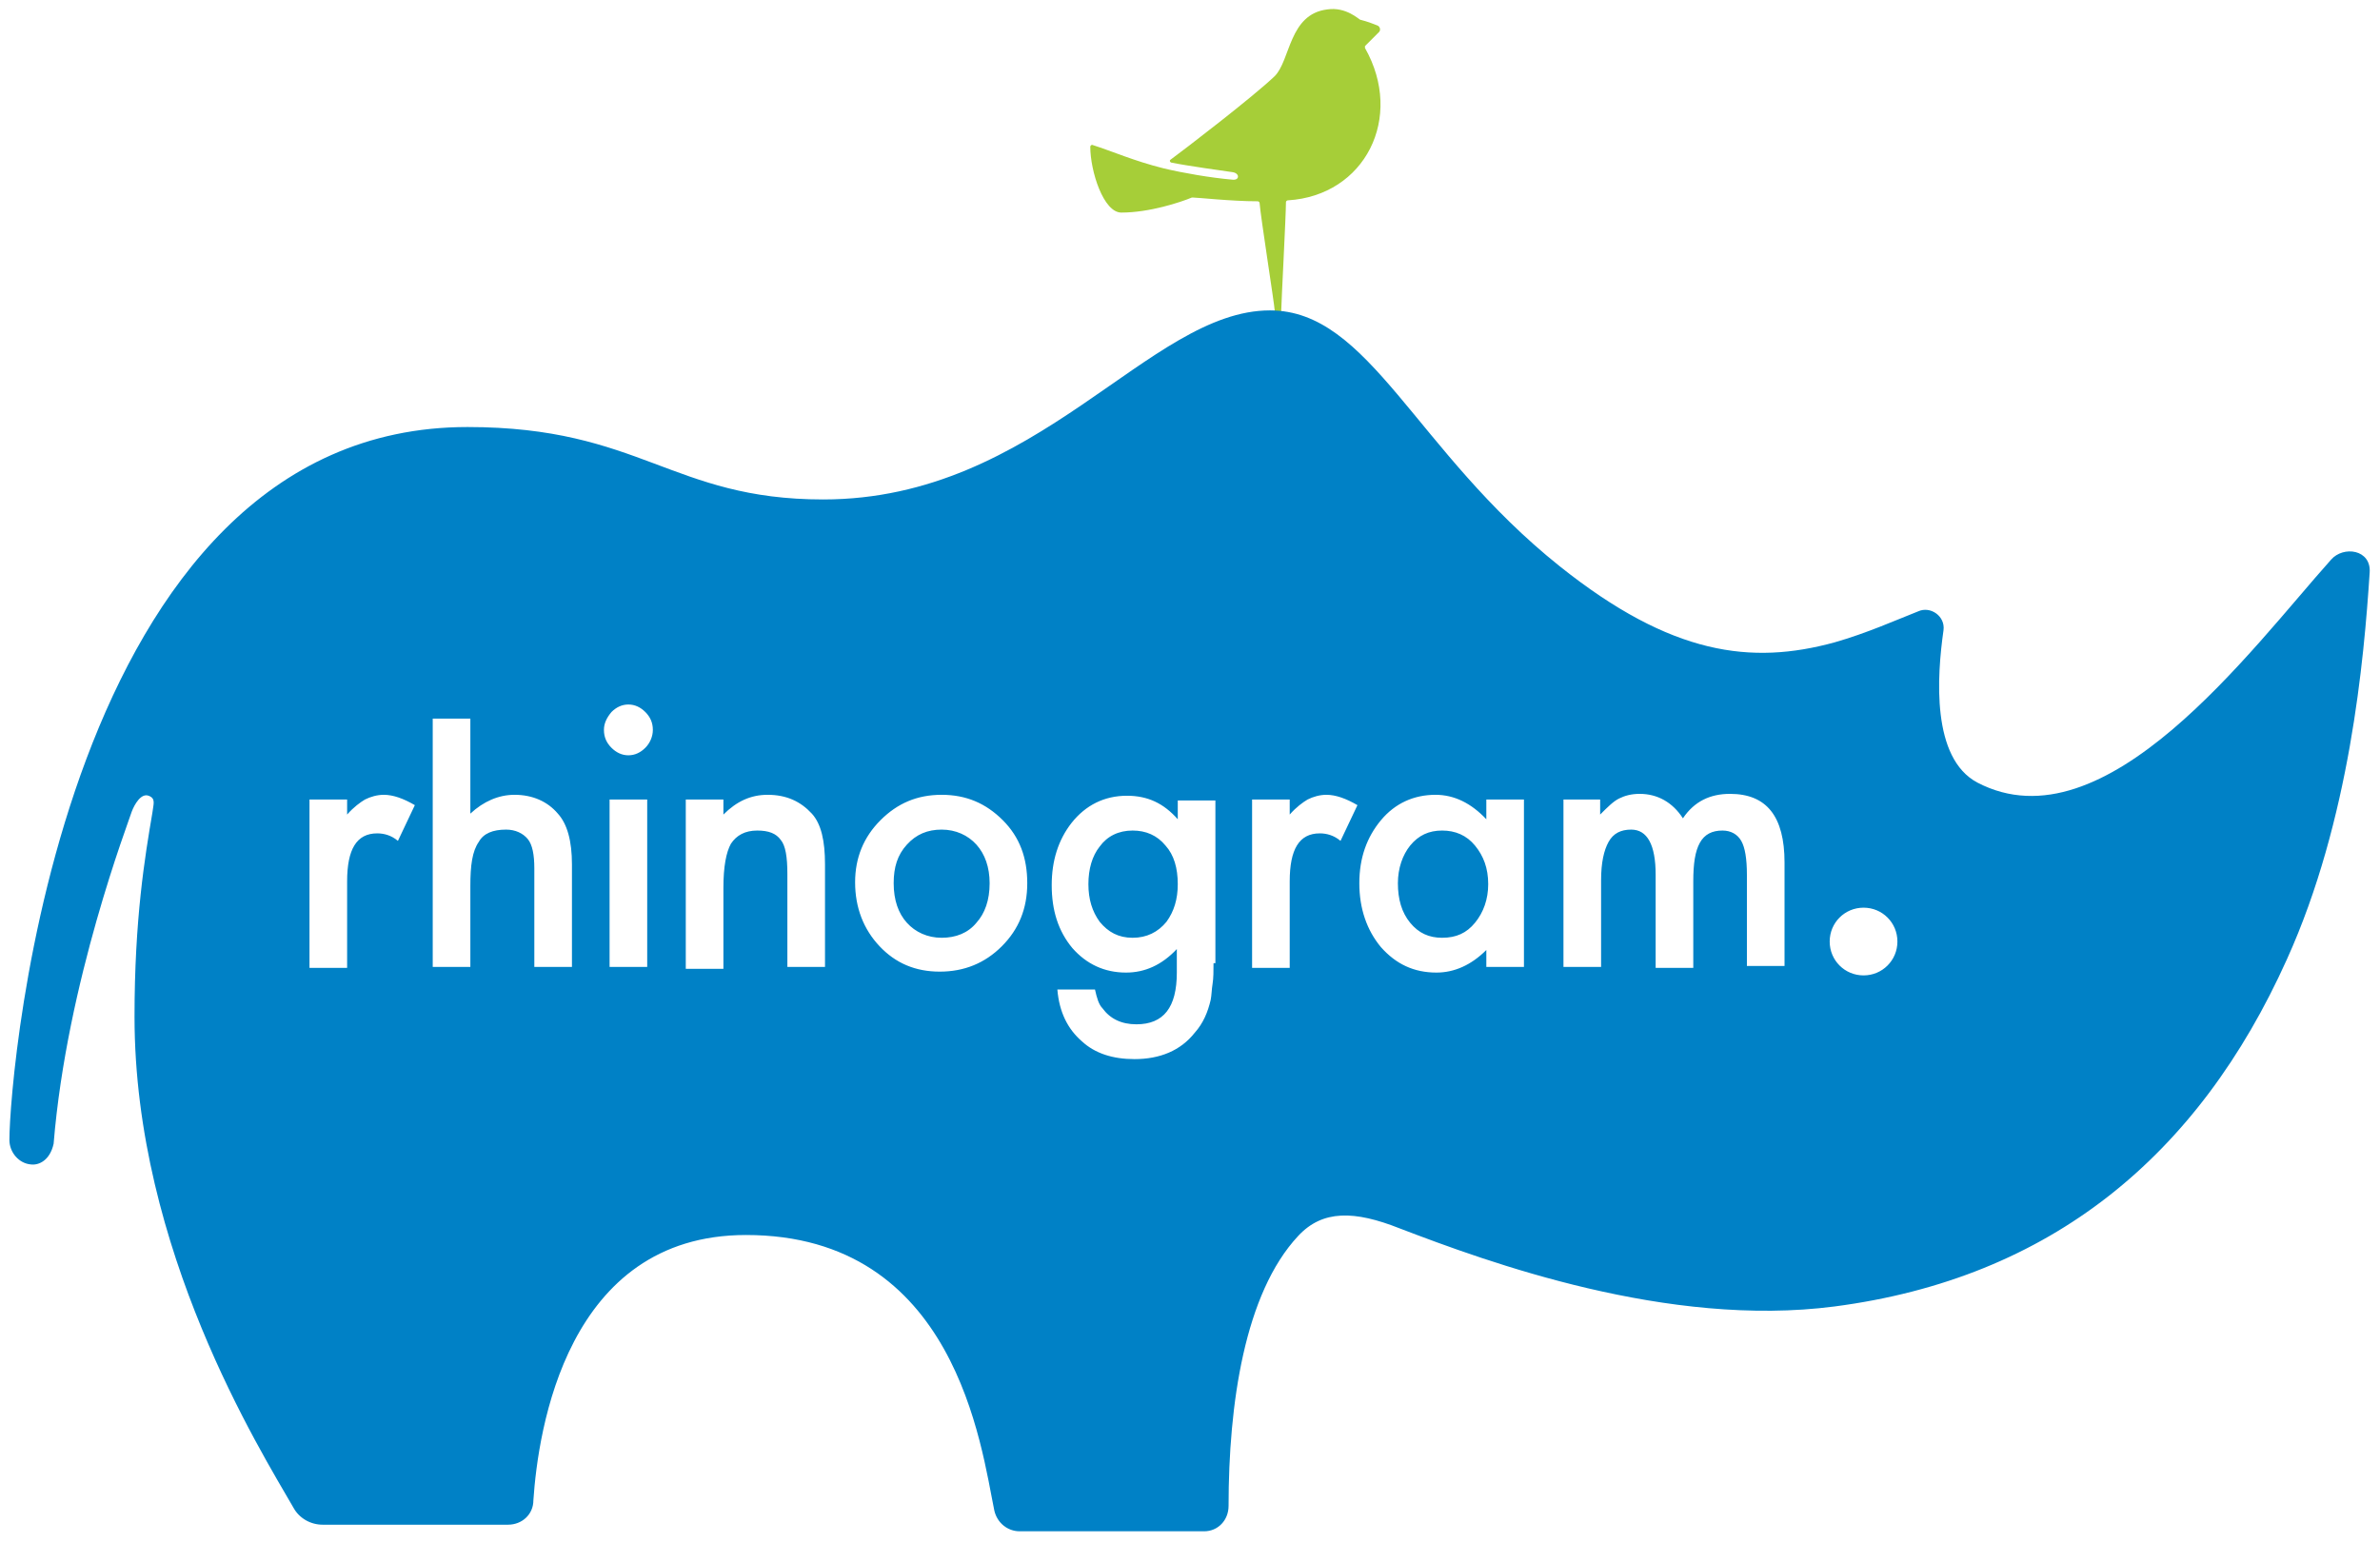
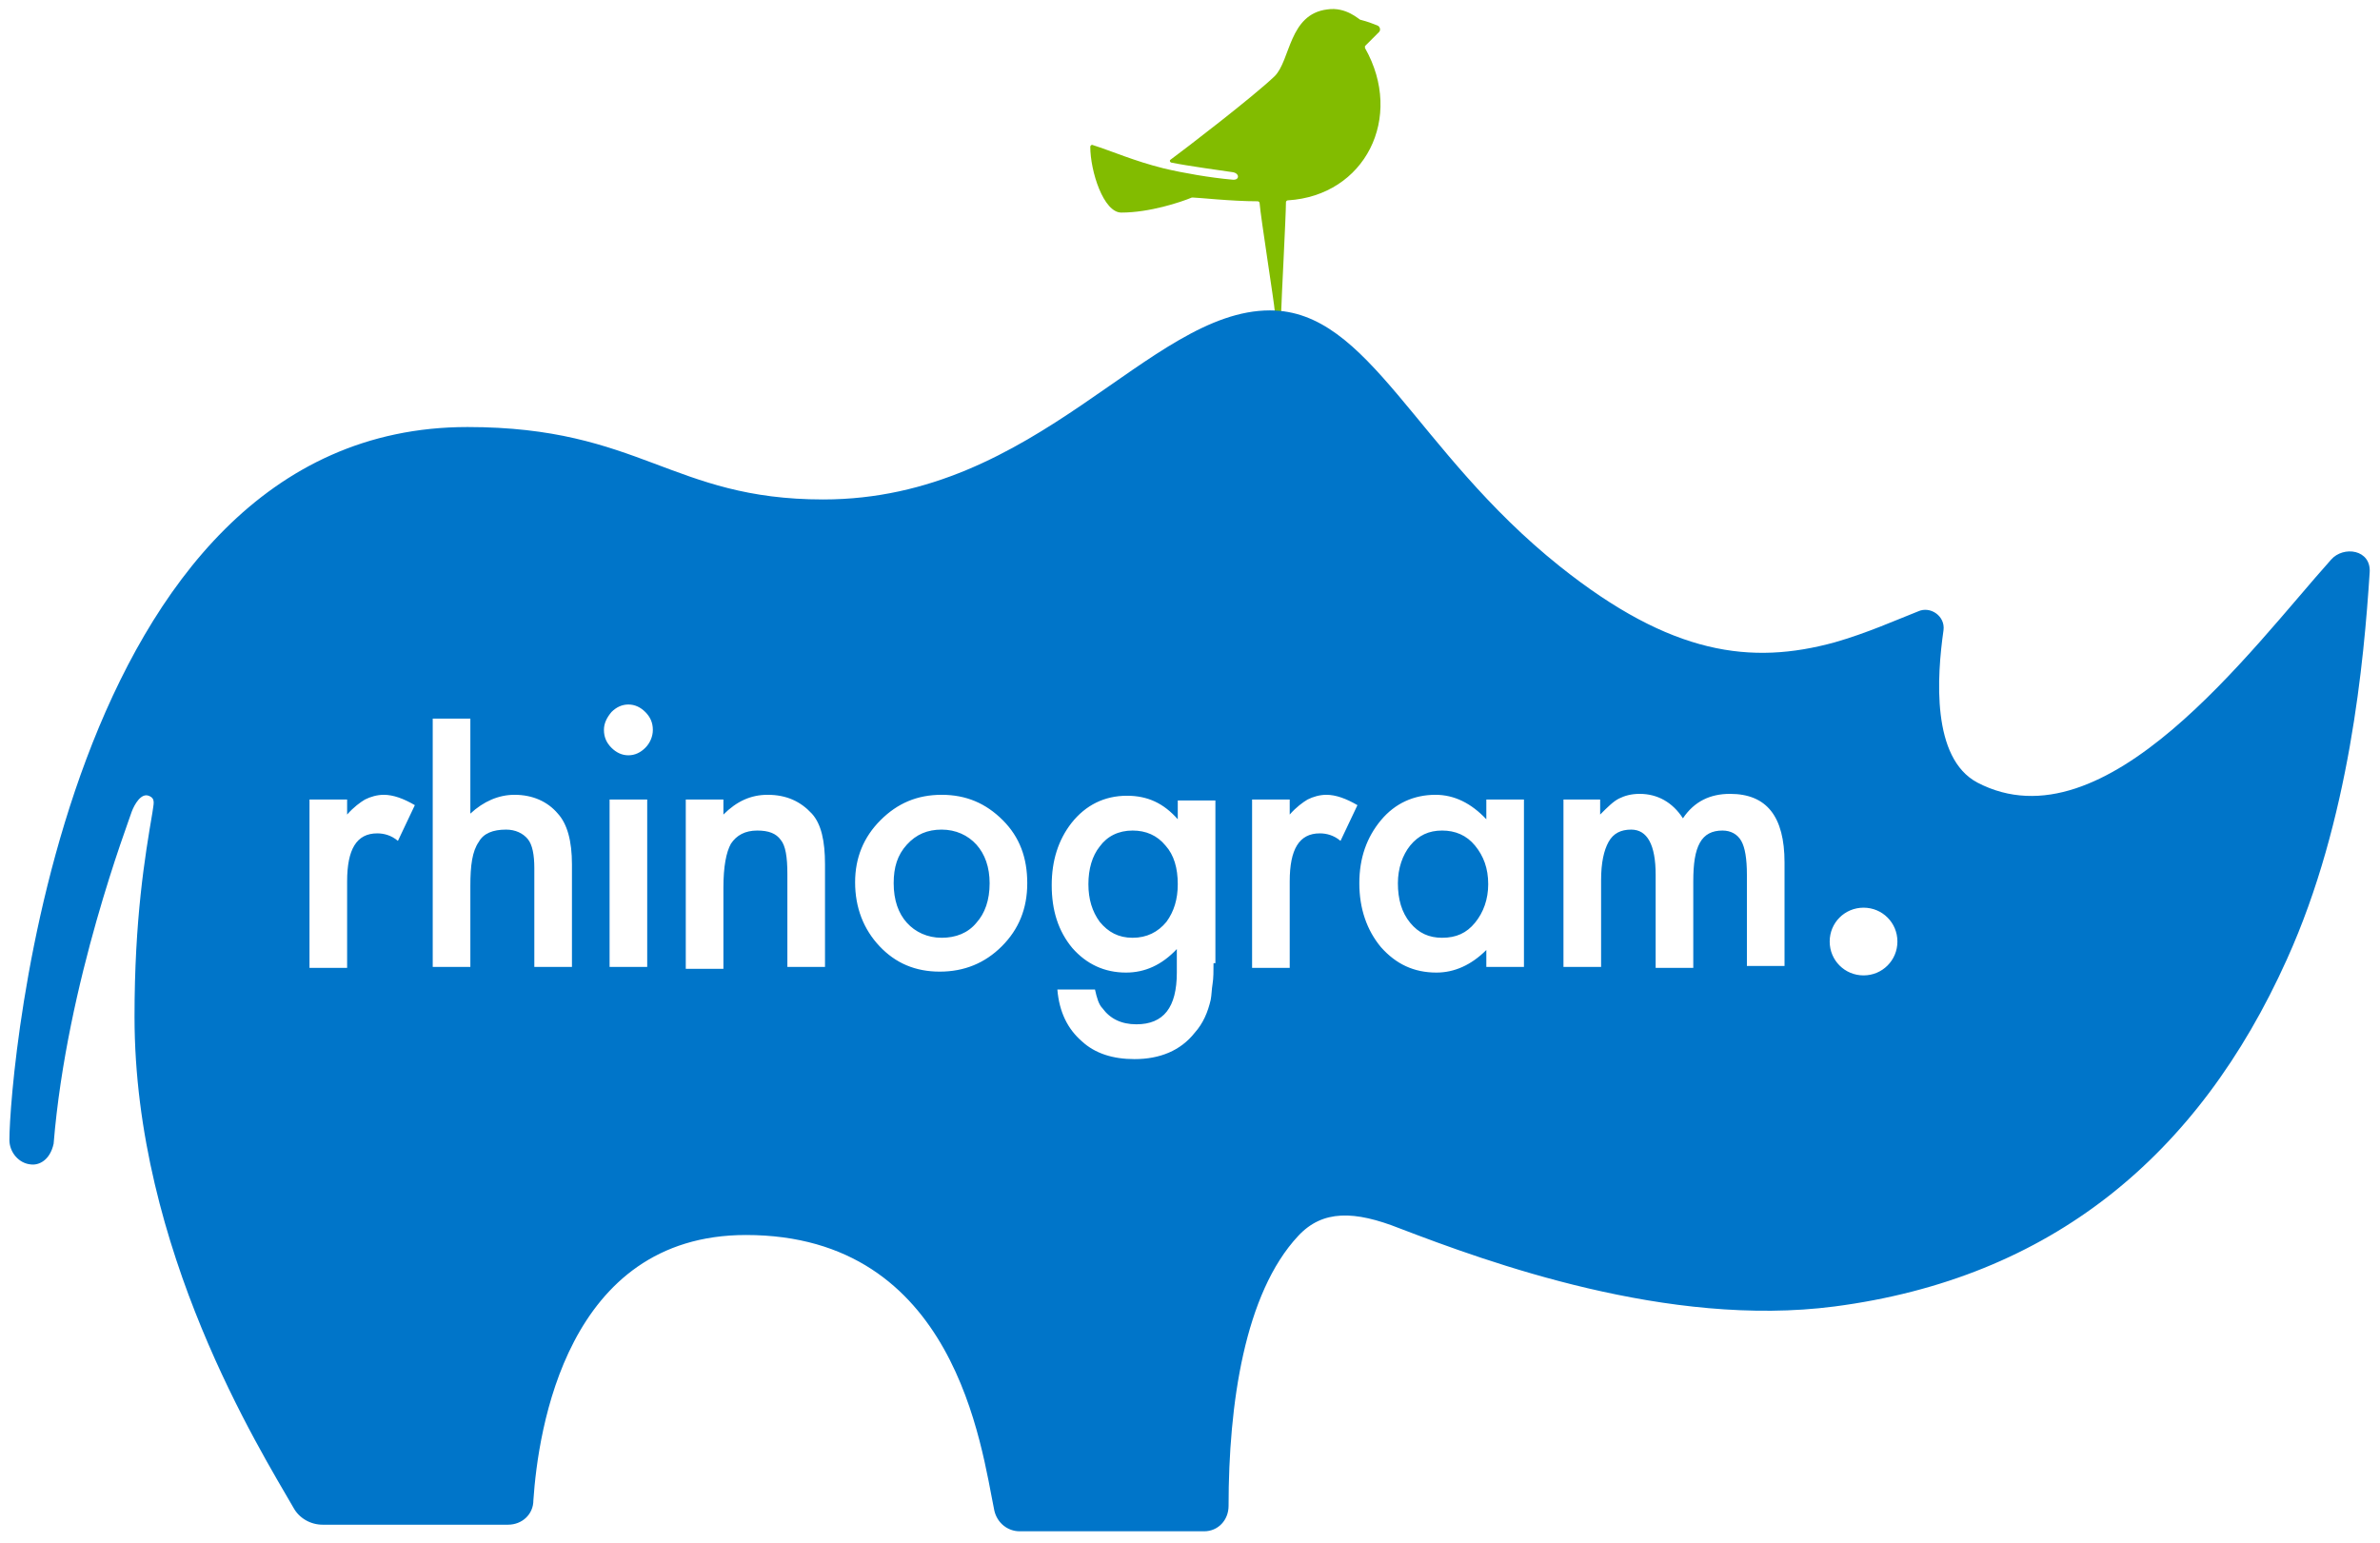
<svg xmlns="http://www.w3.org/2000/svg" viewBox="0 0 253 164">
-   <path fill="#A6CE38" d="M146.6 3.4c.2-.2.1-.6-.2-.7-.5-.2-1-.4-1.8-.6-.1 0-1.5-1.4-3.5-1.1-4.1.5-3.9 5.4-5.6 7.1-2.3 2.2-9.6 7.8-11.1 8.9-.1.1 0 .3.2.3 1.4.3 5.7.9 6.4 1 .8.1.8.9 0 .8-2.3-.2-5.2-.7-7.3-1.2-3.2-.8-5.4-1.8-7.6-2.5-.1 0-.2.1-.2.2 0 2.6 1.4 7 3.3 7 3 0 6.3-1.1 7.5-1.6h.1c.5 0 4.1.4 6.9.4.1 0 .2.1.2.2.1 1.4 1.6 10.9 1.6 11.4 0 .7.7.8.7 0 0-.7.5-10.1.5-11.5 0-.1.1-.2.2-.2 8.2-.5 12.4-8.8 8.2-16.2v-.2l1.5-1.5" />
-   <path fill="#0081C6" d="M198.1 103.7c-2 0-3.6-1.6-3.6-3.6s1.6-3.6 3.6-3.6 3.6 1.6 3.6 3.6-1.6 3.6-3.6 3.6zM64.2 77.6c0-.7.3-1.3.8-1.9.5-.5 1.1-.8 1.8-.8s1.3.3 1.8.8.8 1.1.8 1.9c0 .7-.3 1.4-.8 1.9s-1.1.8-1.8.8-1.3-.3-1.8-.8-.8-1.1-.8-1.9zm183.6-18.1c-8.5 9.5-24 30.8-37.6 23.7-4.9-2.6-4.3-11.3-3.6-16.2.2-1.5-1.4-2.6-2.7-2-2.3.9-5.4 2.3-8.9 3.3-8.8 2.4-17.3 1.4-29.2-8.1C150.4 47.9 145.6 33 135 33c-12.9 0-24.6 20.1-47.5 20.1-16.1 0-19.4-7.7-37.8-7.7C6.6 45.4 1 114.2 1 121.2c0 1.3 1 2.5 2.3 2.6.8.1 2-.4 2.4-2.2 1.4-17.2 8-34.3 8.3-35.3.3-.8 1-2 1.8-1.7.8.3.5.9.4 1.8-.8 4.7-1.9 11.3-1.9 21.7 0 24.8 13.4 46.1 16.9 52.2.6 1.1 1.8 1.8 3.1 1.8H54c1.5 0 2.7-1.1 2.7-2.6.5-7.4 3.5-28.2 22.6-28.2 22.3 0 25 22.5 26.4 29.3.3 1.3 1.4 2.2 2.7 2.2H128c1.5 0 2.6-1.2 2.6-2.7 0-10.8 1.7-22.6 7.4-28.7 2.6-2.8 6-2.7 10.8-.8 9.4 3.6 28.5 10.6 46.2 8.3 23-3 38.7-16 48.1-36.9 6.7-14.8 8.2-31.9 8.8-41.1.2-2.5-2.8-2.9-4.1-1.4zM32.9 85h4v1.6c.7-.8 1.4-1.3 1.9-1.6.6-.3 1.3-.5 2-.5 1 0 2.1.4 3.3 1.1l-1.8 3.8c-.7-.6-1.5-.8-2.2-.8-2.2 0-3.2 1.7-3.2 5.1v9.2h-4V85zM46 76.4h4v10.1c1.4-1.3 3-2 4.7-2 1.9 0 3.5.7 4.6 2 1 1.1 1.5 2.9 1.5 5.4v10.9h-4V92.3c0-1.4-.2-2.5-.7-3.1-.5-.6-1.3-1-2.3-1-1.4 0-2.4.4-2.9 1.3-.7 1-.9 2.5-.9 4.7v8.6h-4V76.4zM64.8 85h4v17.8h-4V85zm8.1 0h4v1.6c1.4-1.4 2.9-2.1 4.7-2.1 2 0 3.5.7 4.7 2 1 1.1 1.4 2.9 1.4 5.4v10.9h-4v-9.9c0-1.8-.2-3-.7-3.6-.5-.7-1.3-1-2.5-1-1.3 0-2.2.5-2.8 1.4-.5.9-.8 2.4-.8 4.7v8.6h-4V85zm18 8.8c0-2.6.9-4.8 2.7-6.6 1.8-1.8 3.9-2.7 6.5-2.7s4.7.9 6.5 2.7c1.8 1.8 2.6 4 2.6 6.7s-.9 4.9-2.7 6.7c-1.8 1.8-4 2.7-6.6 2.7-2.6 0-4.7-.9-6.4-2.7-1.7-1.8-2.6-4.1-2.6-6.8zm38.1 8.6c0 .8 0 1.6-.1 2.2-.1.6-.1 1.2-.2 1.7-.3 1.3-.8 2.5-1.7 3.5-1.5 1.9-3.7 2.8-6.4 2.8-2.3 0-4.2-.6-5.6-1.9-1.5-1.3-2.4-3.1-2.6-5.5h4c.2.9.4 1.6.8 2 .8 1.1 2 1.7 3.6 1.7 2.9 0 4.3-1.8 4.3-5.5v-2.5c-1.6 1.7-3.4 2.5-5.4 2.5-2.3 0-4.2-.9-5.7-2.6-1.5-1.8-2.2-4-2.2-6.7 0-2.6.7-4.8 2.1-6.6 1.5-1.9 3.5-2.9 5.9-2.9 2.2 0 3.9.8 5.4 2.5v-2h4v17.3zm4.1-17.4h4v1.6c.7-.8 1.4-1.3 1.9-1.6.6-.3 1.3-.5 2-.5 1 0 2.1.4 3.3 1.1l-1.8 3.8c-.7-.6-1.5-.8-2.2-.8-2.2 0-3.2 1.7-3.2 5.1v9.2h-4V85zm24.9 0h4v17.8h-4V101c-1.6 1.6-3.4 2.4-5.3 2.4-2.4 0-4.3-.9-5.9-2.7-1.5-1.8-2.3-4.1-2.3-6.8s.8-4.9 2.3-6.7c1.5-1.8 3.5-2.7 5.8-2.7 2 0 3.8.9 5.4 2.6V85zm-9.4 8.9c0 1.7.4 3.1 1.3 4.2s2 1.6 3.4 1.6c1.5 0 2.6-.5 3.5-1.6.9-1.1 1.4-2.5 1.4-4.1 0-1.7-.5-3-1.4-4.1-.9-1.1-2.1-1.6-3.5-1.6s-2.5.5-3.4 1.6c-.8 1-1.3 2.4-1.3 4zm17.5-8.9h4v1.6c.8-.8 1.4-1.4 2-1.7.6-.3 1.3-.5 2.2-.5 1.9 0 3.5.9 4.6 2.6 1.2-1.8 2.9-2.6 5-2.6 3.9 0 5.8 2.4 5.8 7.3v11h-4V93c0-1.7-.2-2.9-.6-3.6-.4-.7-1.1-1.1-2-1.1-1.1 0-1.9.4-2.4 1.3s-.7 2.2-.7 4.1v9.2h-4V93c0-3.2-.9-4.8-2.6-4.8-1.1 0-1.9.4-2.4 1.3s-.8 2.2-.8 4.1v9.2h-4V85zM95 93.9c0 1.8.5 3.2 1.4 4.2.9 1 2.2 1.6 3.7 1.6s2.8-.5 3.7-1.6c.9-1 1.4-2.4 1.4-4.2 0-1.7-.5-3.1-1.4-4.1-.9-1-2.2-1.6-3.7-1.6s-2.7.5-3.7 1.6-1.4 2.4-1.4 4.1zm30.2.1c0-1.7-.4-3.1-1.3-4.1-.9-1.1-2.1-1.6-3.5-1.6-1.5 0-2.7.6-3.5 1.7-.8 1-1.2 2.4-1.2 4s.4 2.9 1.2 4c.9 1.1 2 1.7 3.5 1.7s2.7-.6 3.6-1.7c.8-1.1 1.2-2.4 1.2-4z" />
+   <path fill="#82bc00" d="M146.6 3.4c.2-.2.1-.6-.2-.7-.5-.2-1-.4-1.8-.6-.1 0-1.5-1.4-3.5-1.1-4.1.5-3.9 5.4-5.6 7.1-2.3 2.2-9.6 7.8-11.1 8.9-.1.1 0 .3.2.3 1.4.3 5.7.9 6.4 1 .8.1.8.9 0 .8-2.3-.2-5.2-.7-7.3-1.2-3.2-.8-5.4-1.8-7.6-2.5-.1 0-.2.1-.2.2 0 2.6 1.4 7 3.3 7 3 0 6.3-1.1 7.5-1.6h.1c.5 0 4.1.4 6.9.4.1 0 .2.1.2.2.1 1.4 1.6 10.9 1.6 11.4 0 .7.7.8.7 0 0-.7.5-10.1.5-11.5 0-.1.1-.2.2-.2 8.2-.5 12.4-8.8 8.2-16.2v-.2l1.5-1.5" />
+   <path fill="#0075c9" d="M198.1 103.7c-2 0-3.6-1.6-3.6-3.6s1.6-3.6 3.6-3.6 3.6 1.6 3.6 3.6-1.6 3.6-3.6 3.6zM64.2 77.6c0-.7.3-1.3.8-1.9.5-.5 1.1-.8 1.8-.8s1.3.3 1.8.8.8 1.1.8 1.9c0 .7-.3 1.4-.8 1.9s-1.1.8-1.8.8-1.3-.3-1.8-.8-.8-1.1-.8-1.9zm183.6-18.1c-8.5 9.5-24 30.8-37.6 23.7-4.9-2.6-4.3-11.3-3.6-16.2.2-1.5-1.4-2.6-2.7-2-2.3.9-5.4 2.3-8.9 3.3-8.8 2.4-17.3 1.4-29.2-8.1C150.4 47.9 145.6 33 135 33c-12.9 0-24.6 20.1-47.5 20.1-16.1 0-19.4-7.7-37.8-7.7C6.6 45.4 1 114.2 1 121.2c0 1.3 1 2.5 2.3 2.6.8.1 2-.4 2.4-2.2 1.4-17.2 8-34.3 8.3-35.3.3-.8 1-2 1.8-1.7.8.3.5.9.4 1.8-.8 4.7-1.9 11.3-1.9 21.7 0 24.8 13.4 46.1 16.9 52.2.6 1.1 1.8 1.8 3.1 1.8H54c1.5 0 2.7-1.1 2.7-2.6.5-7.4 3.5-28.2 22.6-28.2 22.3 0 25 22.5 26.4 29.3.3 1.3 1.4 2.2 2.7 2.2H128c1.5 0 2.6-1.2 2.6-2.7 0-10.8 1.7-22.6 7.4-28.7 2.6-2.8 6-2.7 10.8-.8 9.4 3.6 28.5 10.6 46.2 8.3 23-3 38.7-16 48.1-36.9 6.7-14.8 8.2-31.9 8.8-41.1.2-2.5-2.8-2.9-4.1-1.4zM32.9 85h4v1.6c.7-.8 1.4-1.3 1.9-1.6.6-.3 1.3-.5 2-.5 1 0 2.1.4 3.3 1.1l-1.8 3.8c-.7-.6-1.5-.8-2.2-.8-2.2 0-3.2 1.7-3.2 5.1v9.2h-4V85zM46 76.4h4v10.1c1.4-1.3 3-2 4.7-2 1.9 0 3.5.7 4.6 2 1 1.1 1.5 2.9 1.5 5.4v10.9h-4V92.3c0-1.4-.2-2.5-.7-3.1-.5-.6-1.3-1-2.3-1-1.4 0-2.4.4-2.9 1.3-.7 1-.9 2.5-.9 4.7v8.6h-4V76.4zM64.8 85h4v17.8h-4V85zm8.1 0h4v1.6c1.4-1.4 2.9-2.1 4.7-2.1 2 0 3.5.7 4.7 2 1 1.1 1.4 2.9 1.4 5.4v10.9h-4v-9.9c0-1.8-.2-3-.7-3.6-.5-.7-1.3-1-2.5-1-1.3 0-2.2.5-2.8 1.4-.5.9-.8 2.4-.8 4.7v8.6h-4V85zm18 8.8c0-2.6.9-4.8 2.7-6.6 1.8-1.8 3.9-2.7 6.5-2.7s4.7.9 6.5 2.7c1.8 1.8 2.6 4 2.6 6.7s-.9 4.9-2.7 6.7c-1.8 1.8-4 2.7-6.6 2.7-2.6 0-4.7-.9-6.4-2.7-1.7-1.8-2.6-4.1-2.6-6.8zm38.1 8.6c0 .8 0 1.6-.1 2.2-.1.6-.1 1.2-.2 1.7-.3 1.3-.8 2.5-1.7 3.5-1.5 1.9-3.7 2.8-6.4 2.8-2.3 0-4.2-.6-5.6-1.9-1.5-1.3-2.4-3.1-2.6-5.5h4c.2.9.4 1.6.8 2 .8 1.1 2 1.7 3.6 1.7 2.9 0 4.3-1.8 4.3-5.5v-2.5c-1.6 1.7-3.4 2.5-5.4 2.5-2.3 0-4.2-.9-5.7-2.6-1.5-1.8-2.2-4-2.2-6.7 0-2.6.7-4.8 2.1-6.6 1.5-1.9 3.5-2.9 5.9-2.9 2.2 0 3.9.8 5.4 2.5v-2h4v17.3zm4.1-17.4h4v1.6c.7-.8 1.4-1.3 1.9-1.6.6-.3 1.3-.5 2-.5 1 0 2.1.4 3.3 1.1l-1.8 3.8c-.7-.6-1.5-.8-2.2-.8-2.2 0-3.2 1.7-3.2 5.1v9.2h-4V85zm24.9 0h4v17.8h-4V101c-1.6 1.6-3.4 2.4-5.3 2.4-2.4 0-4.3-.9-5.9-2.7-1.5-1.8-2.3-4.1-2.3-6.8s.8-4.9 2.3-6.7c1.5-1.8 3.5-2.7 5.8-2.7 2 0 3.8.9 5.4 2.6V85zm-9.4 8.9c0 1.7.4 3.1 1.3 4.2s2 1.6 3.4 1.6c1.5 0 2.6-.5 3.5-1.6.9-1.1 1.4-2.5 1.4-4.1 0-1.7-.5-3-1.4-4.1-.9-1.1-2.1-1.6-3.5-1.6s-2.5.5-3.4 1.6c-.8 1-1.3 2.4-1.3 4zm17.5-8.9h4v1.6c.8-.8 1.4-1.4 2-1.7.6-.3 1.3-.5 2.2-.5 1.9 0 3.5.9 4.6 2.6 1.2-1.8 2.9-2.6 5-2.6 3.9 0 5.8 2.4 5.8 7.3v11h-4V93c0-1.7-.2-2.9-.6-3.6-.4-.7-1.1-1.1-2-1.1-1.1 0-1.9.4-2.4 1.3s-.7 2.2-.7 4.1v9.2h-4V93c0-3.2-.9-4.8-2.6-4.8-1.1 0-1.9.4-2.4 1.3s-.8 2.2-.8 4.1v9.2h-4V85zM95 93.9c0 1.8.5 3.2 1.4 4.2.9 1 2.2 1.6 3.7 1.6s2.8-.5 3.7-1.6c.9-1 1.4-2.4 1.4-4.2 0-1.7-.5-3.1-1.4-4.1-.9-1-2.2-1.6-3.7-1.6s-2.7.5-3.7 1.6-1.4 2.4-1.4 4.1zm30.2.1c0-1.7-.4-3.1-1.3-4.1-.9-1.1-2.1-1.6-3.5-1.6-1.5 0-2.7.6-3.5 1.7-.8 1-1.2 2.4-1.2 4s.4 2.9 1.2 4c.9 1.1 2 1.7 3.5 1.7s2.7-.6 3.6-1.7c.8-1.1 1.2-2.4 1.2-4z" />
</svg>
